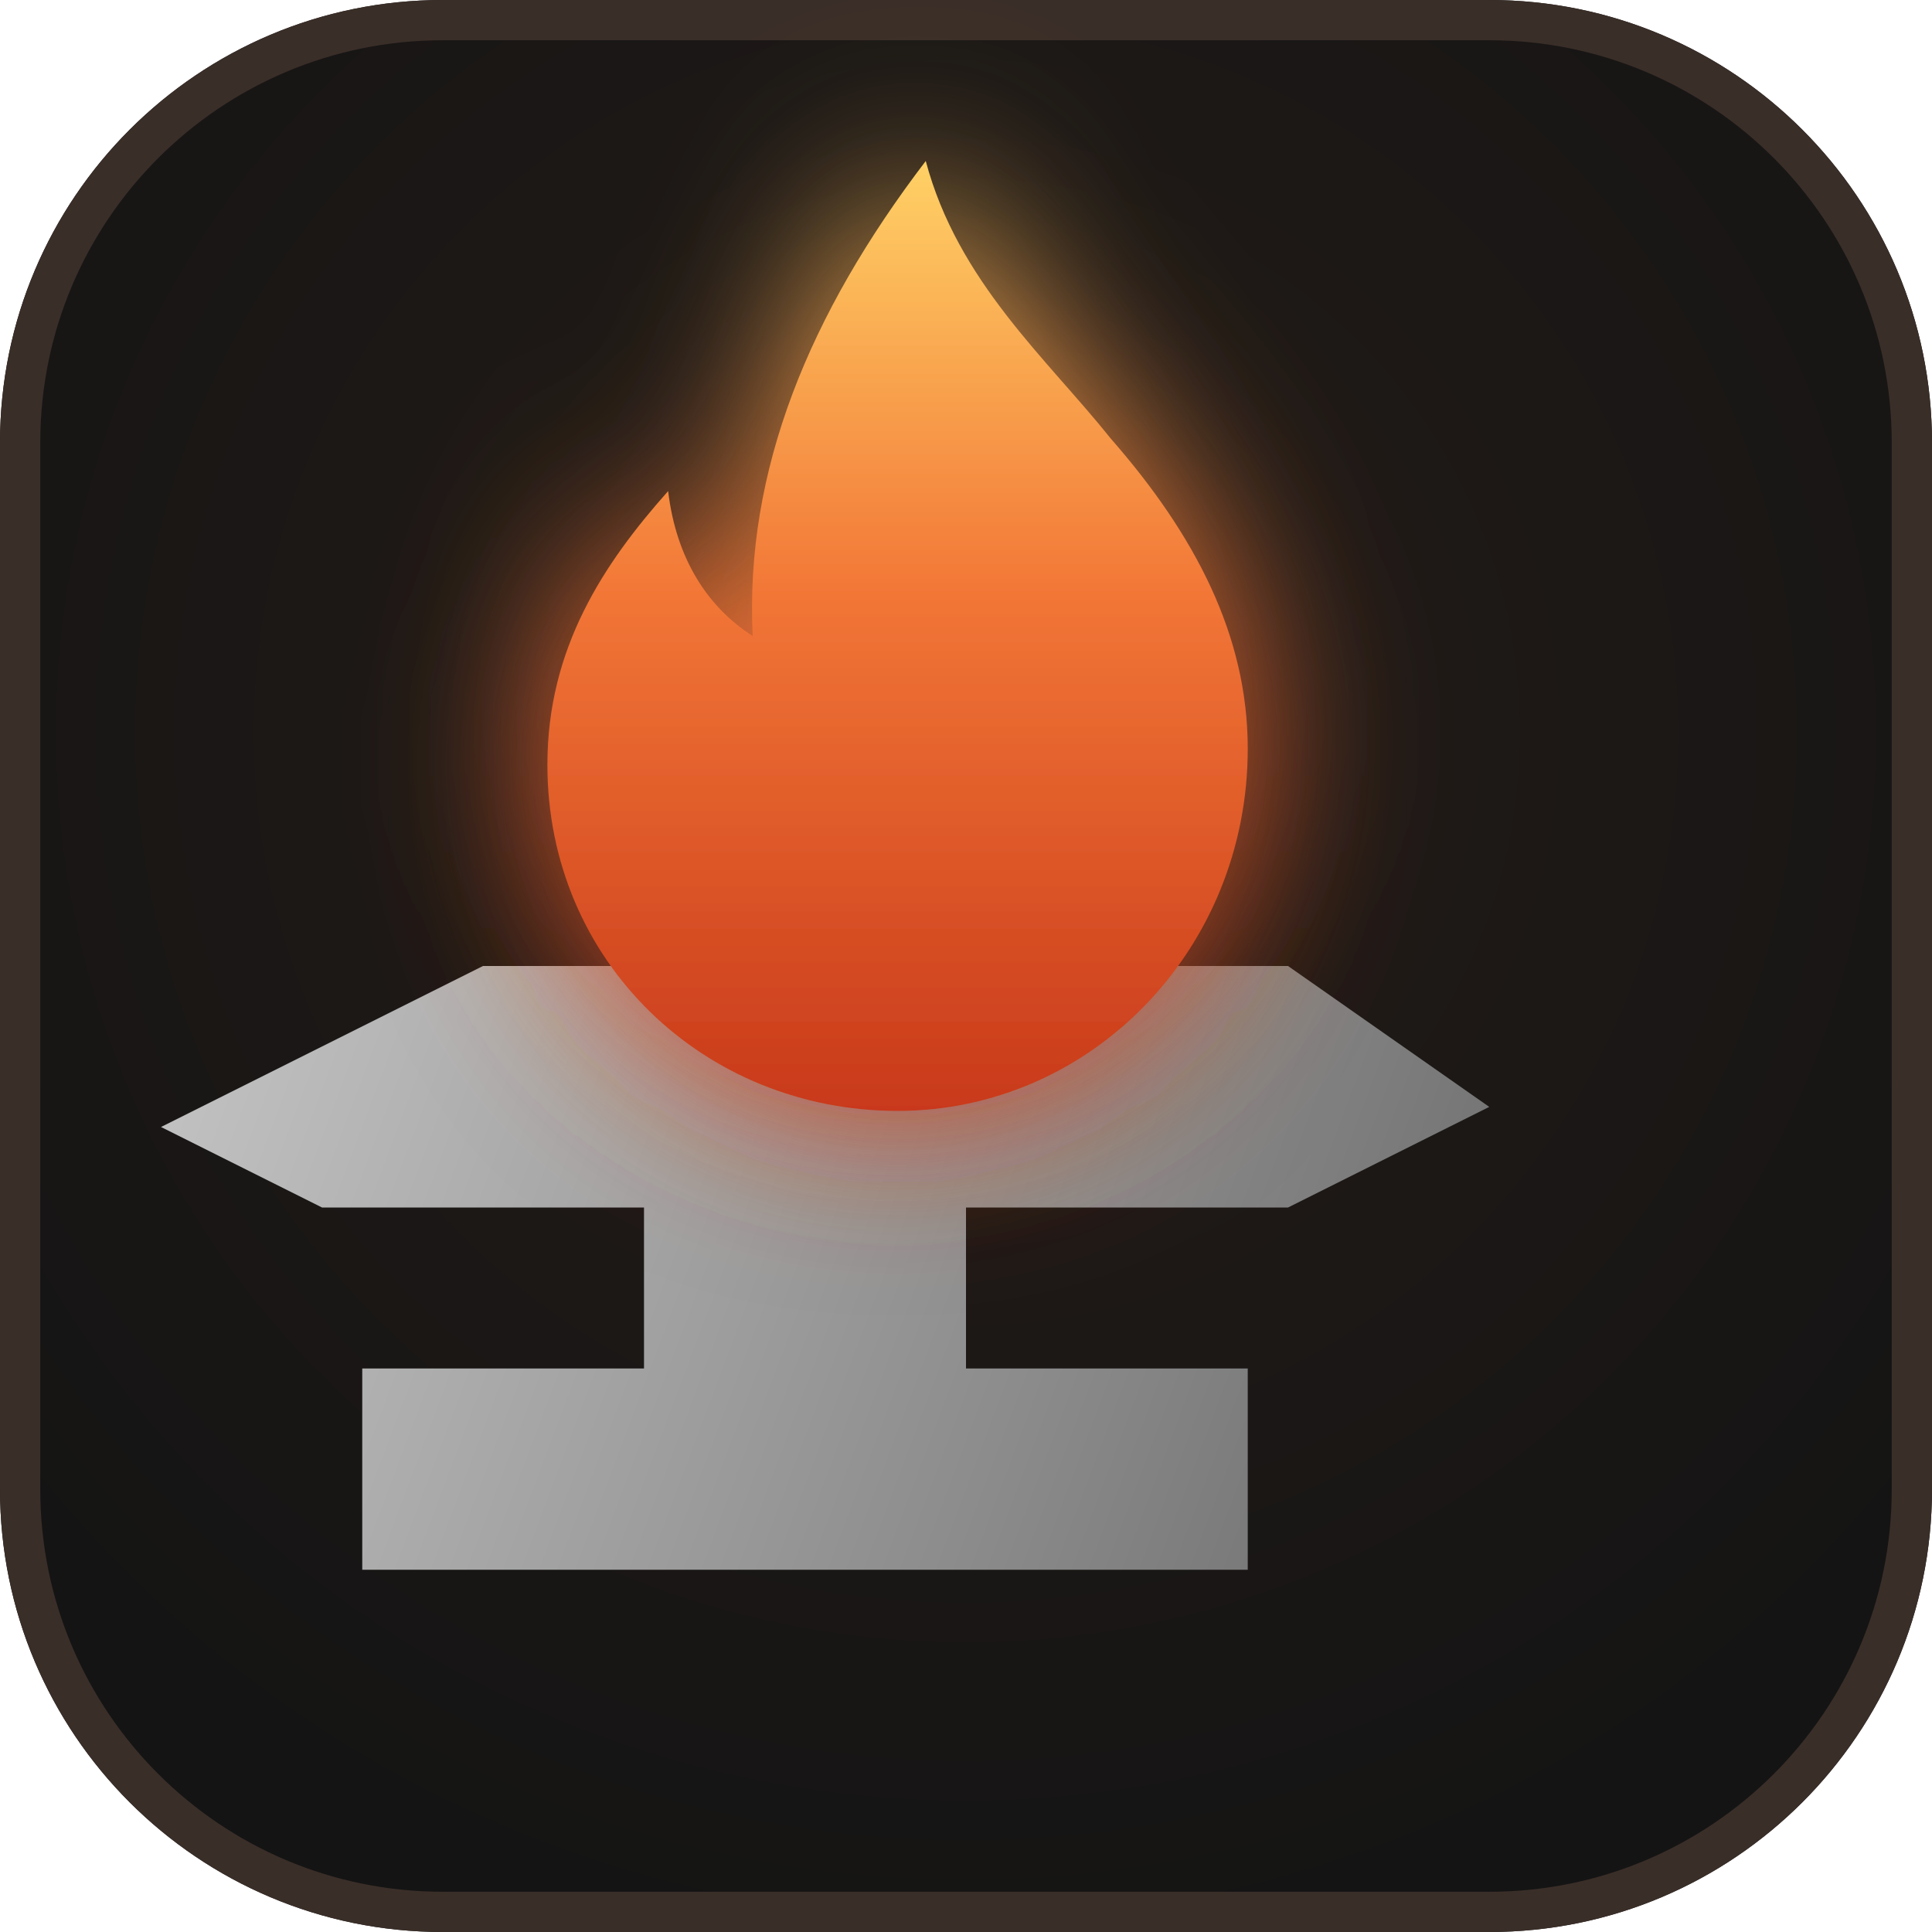
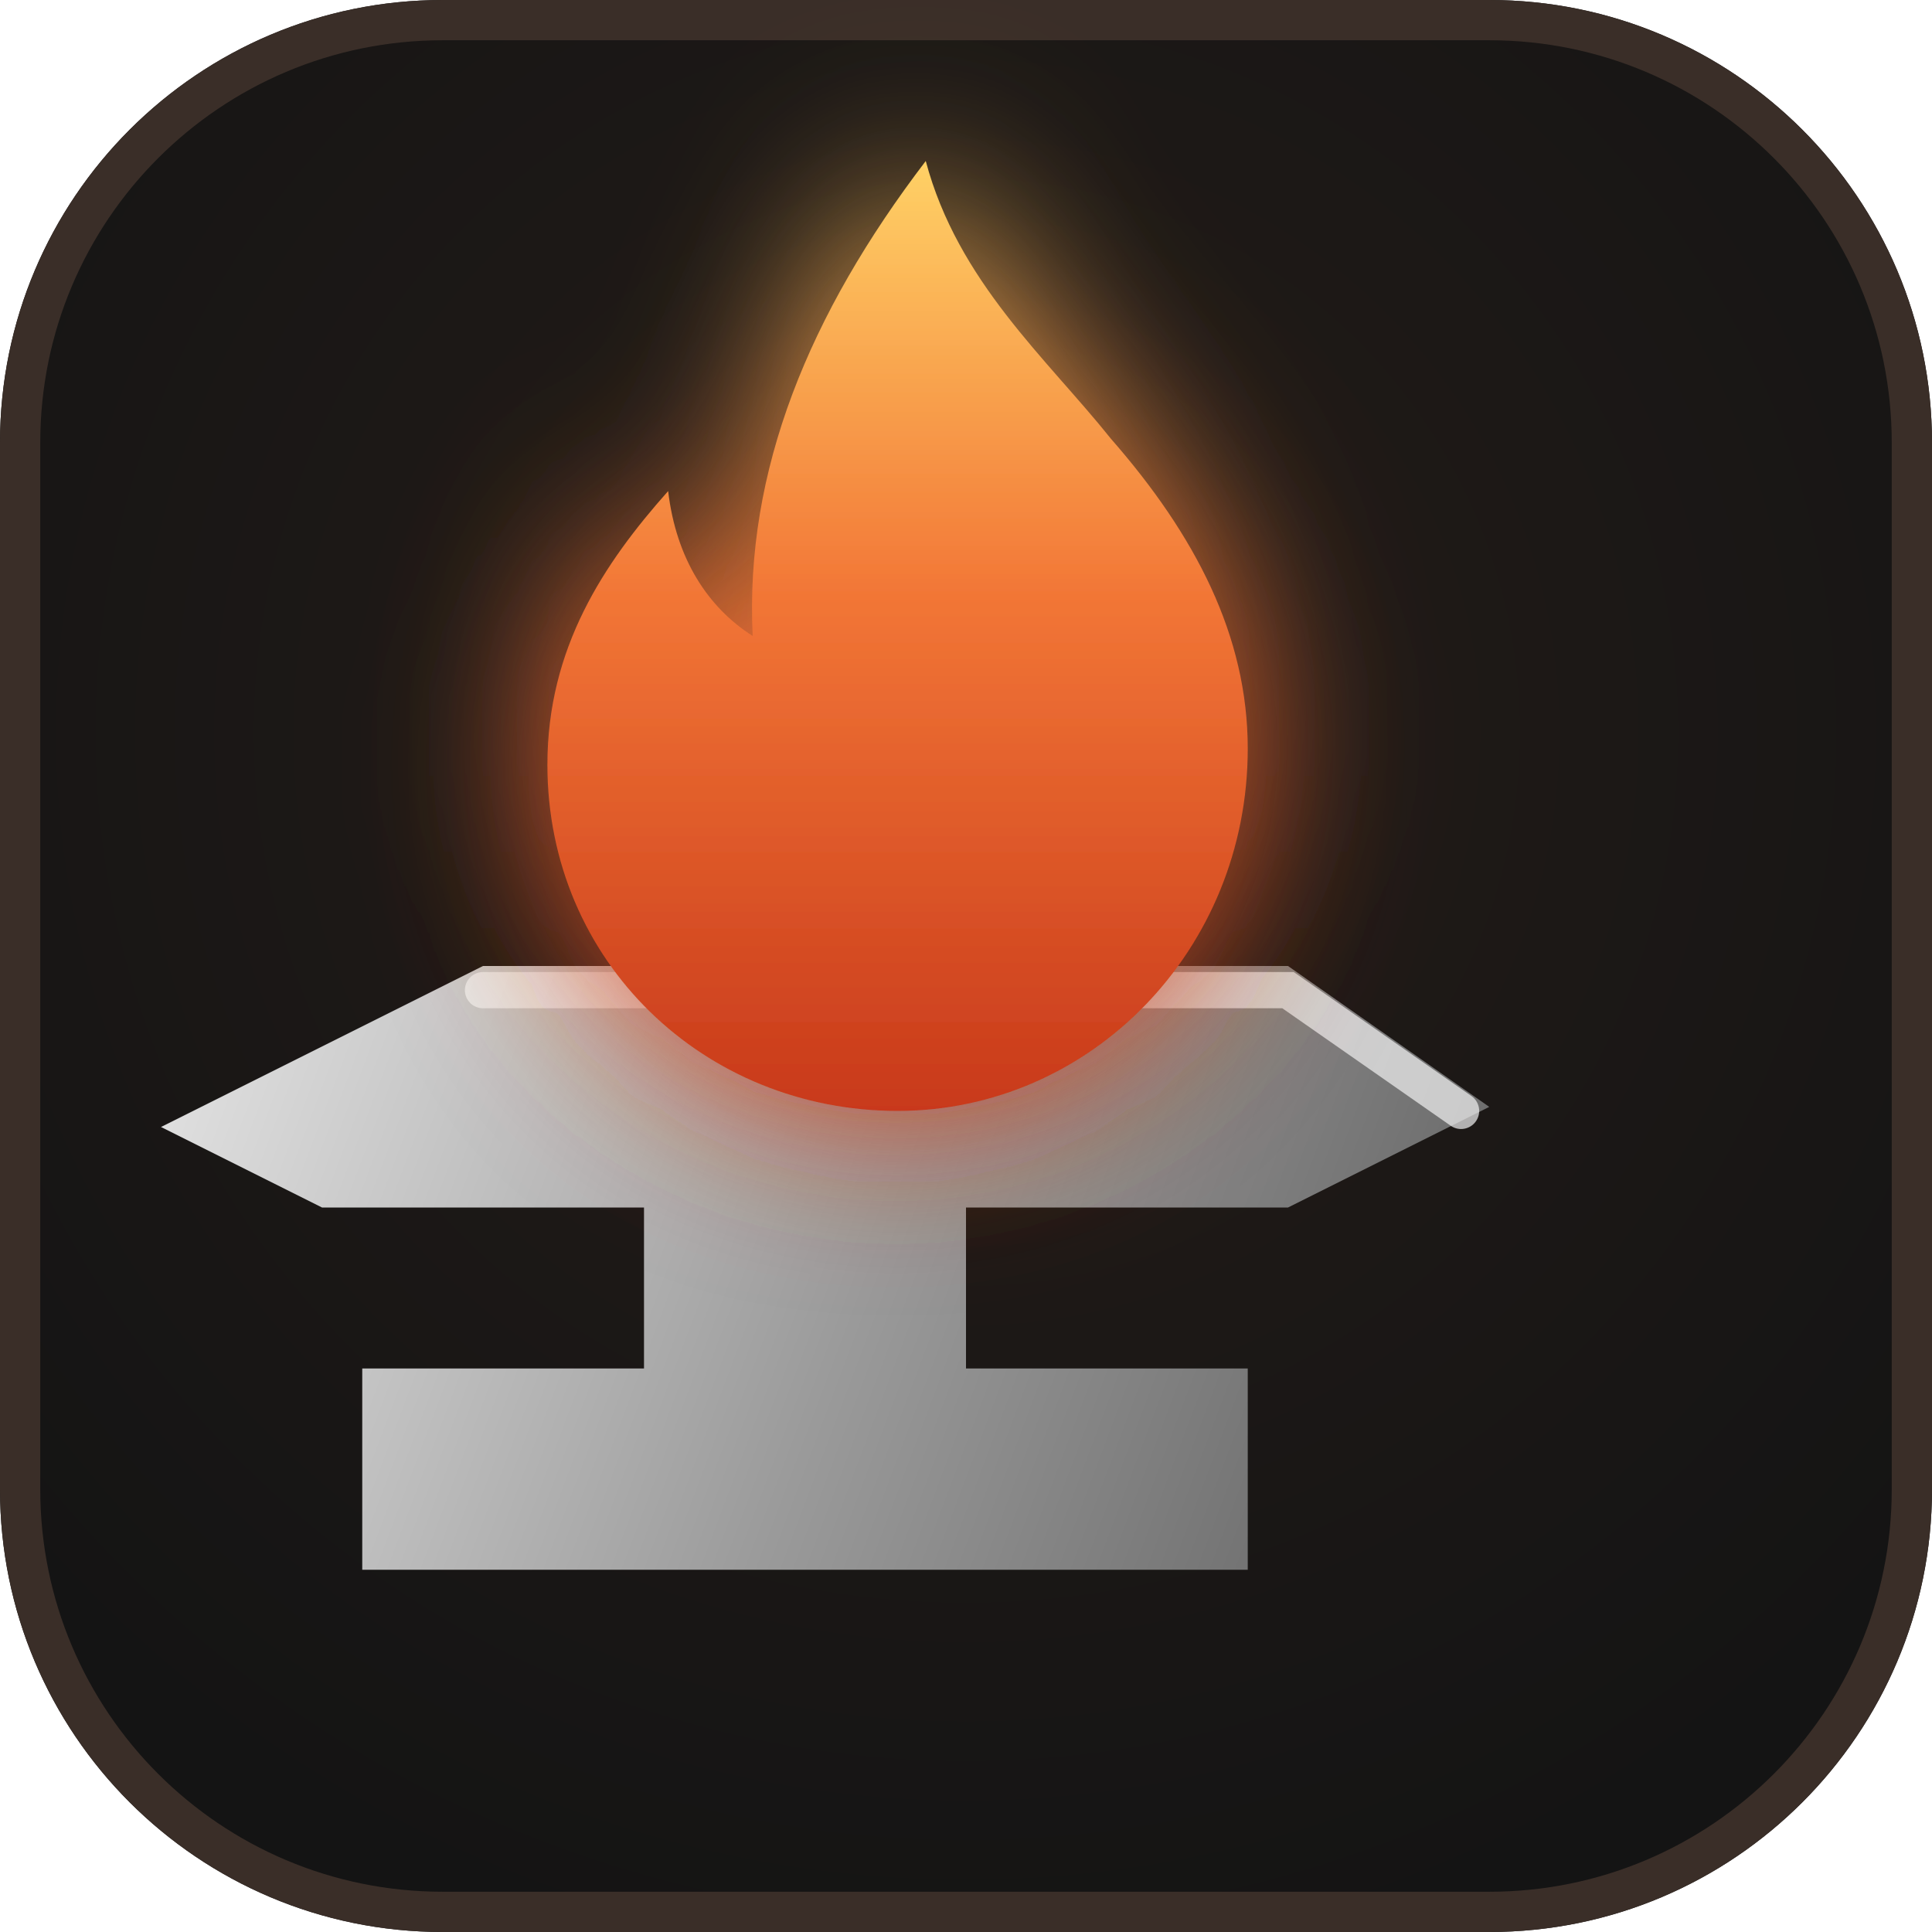
<svg xmlns="http://www.w3.org/2000/svg" viewBox="0 0 48 48" fill="none" role="img" aria-label="Fragua">
  <defs>
    <radialGradient id="bgGlow" cx="50%" cy="38%" r="65%">
      <stop offset="0%" stop-color="#241C18" />
      <stop offset="100%" stop-color="#141414" />
    </radialGradient>
    <linearGradient id="flame" x1="24" y1="4" x2="24" y2="28" gradientUnits="userSpaceOnUse">
      <stop offset="0%" stop-color="#FFD166" />
      <stop offset="45%" stop-color="#F27636" />
      <stop offset="100%" stop-color="#C7371A" />
    </linearGradient>
    <linearGradient id="anvil" x1="4" y1="24" x2="44" y2="39" gradientUnits="userSpaceOnUse">
-       <stop offset="0%" stop-color="#C4C4C4" />
-       <stop offset="55%" stop-color="#8C8C8C" />
-       <stop offset="100%" stop-color="#5B5B5B" />
+       <stop offset="0%" stop-color="#E4E4E4" />
+       <stop offset="45%" stop-color="#9A9A9A" />
+       <stop offset="100%" stop-color="#4A4A4A" />
    </linearGradient>
    <filter id="glow" x="-60%" y="-60%" width="220%" height="220%">
      <feGaussianBlur stdDeviation="2.2" result="blur" />
      <feMerge>
        <feMergeNode in="blur" />
        <feMergeNode in="SourceGraphic" />
      </feMerge>
    </filter>
  </defs>
  <rect width="48" height="48" rx="11" fill="url(#bgGlow)" />
  <rect x="0.5" y="0.5" width="47" height="47" rx="10.5" stroke="#3A2E28" />
  <path d="M4 28 12 24 32 24 37 27.5 32 30 24 30 24 34 31 34 31 39 9 39 9 34 16 34 16 30 8 30Z" fill="url(#anvil)" />
+   <path d="M12 24.6 32 24.6 36.3 27.6" stroke="#F2F2F2" stroke-width="0.9" stroke-linecap="round" opacity="0.7" fill="none" />
  <path d="M23 4c.8 3 3 4.9 4.6 6.9C29.7 13.3 31 15.8 31 18.6c0 5-3.9 9-8.7 9s-8.7-3.7-8.7-8.6c0-2.9 1.4-5 3-6.8.2 1.7 1 2.9 2.1 3.6-.2-4.1 1.4-8 4.3-11.8z" fill="url(#flame)" filter="url(#glow)" />
</svg>
